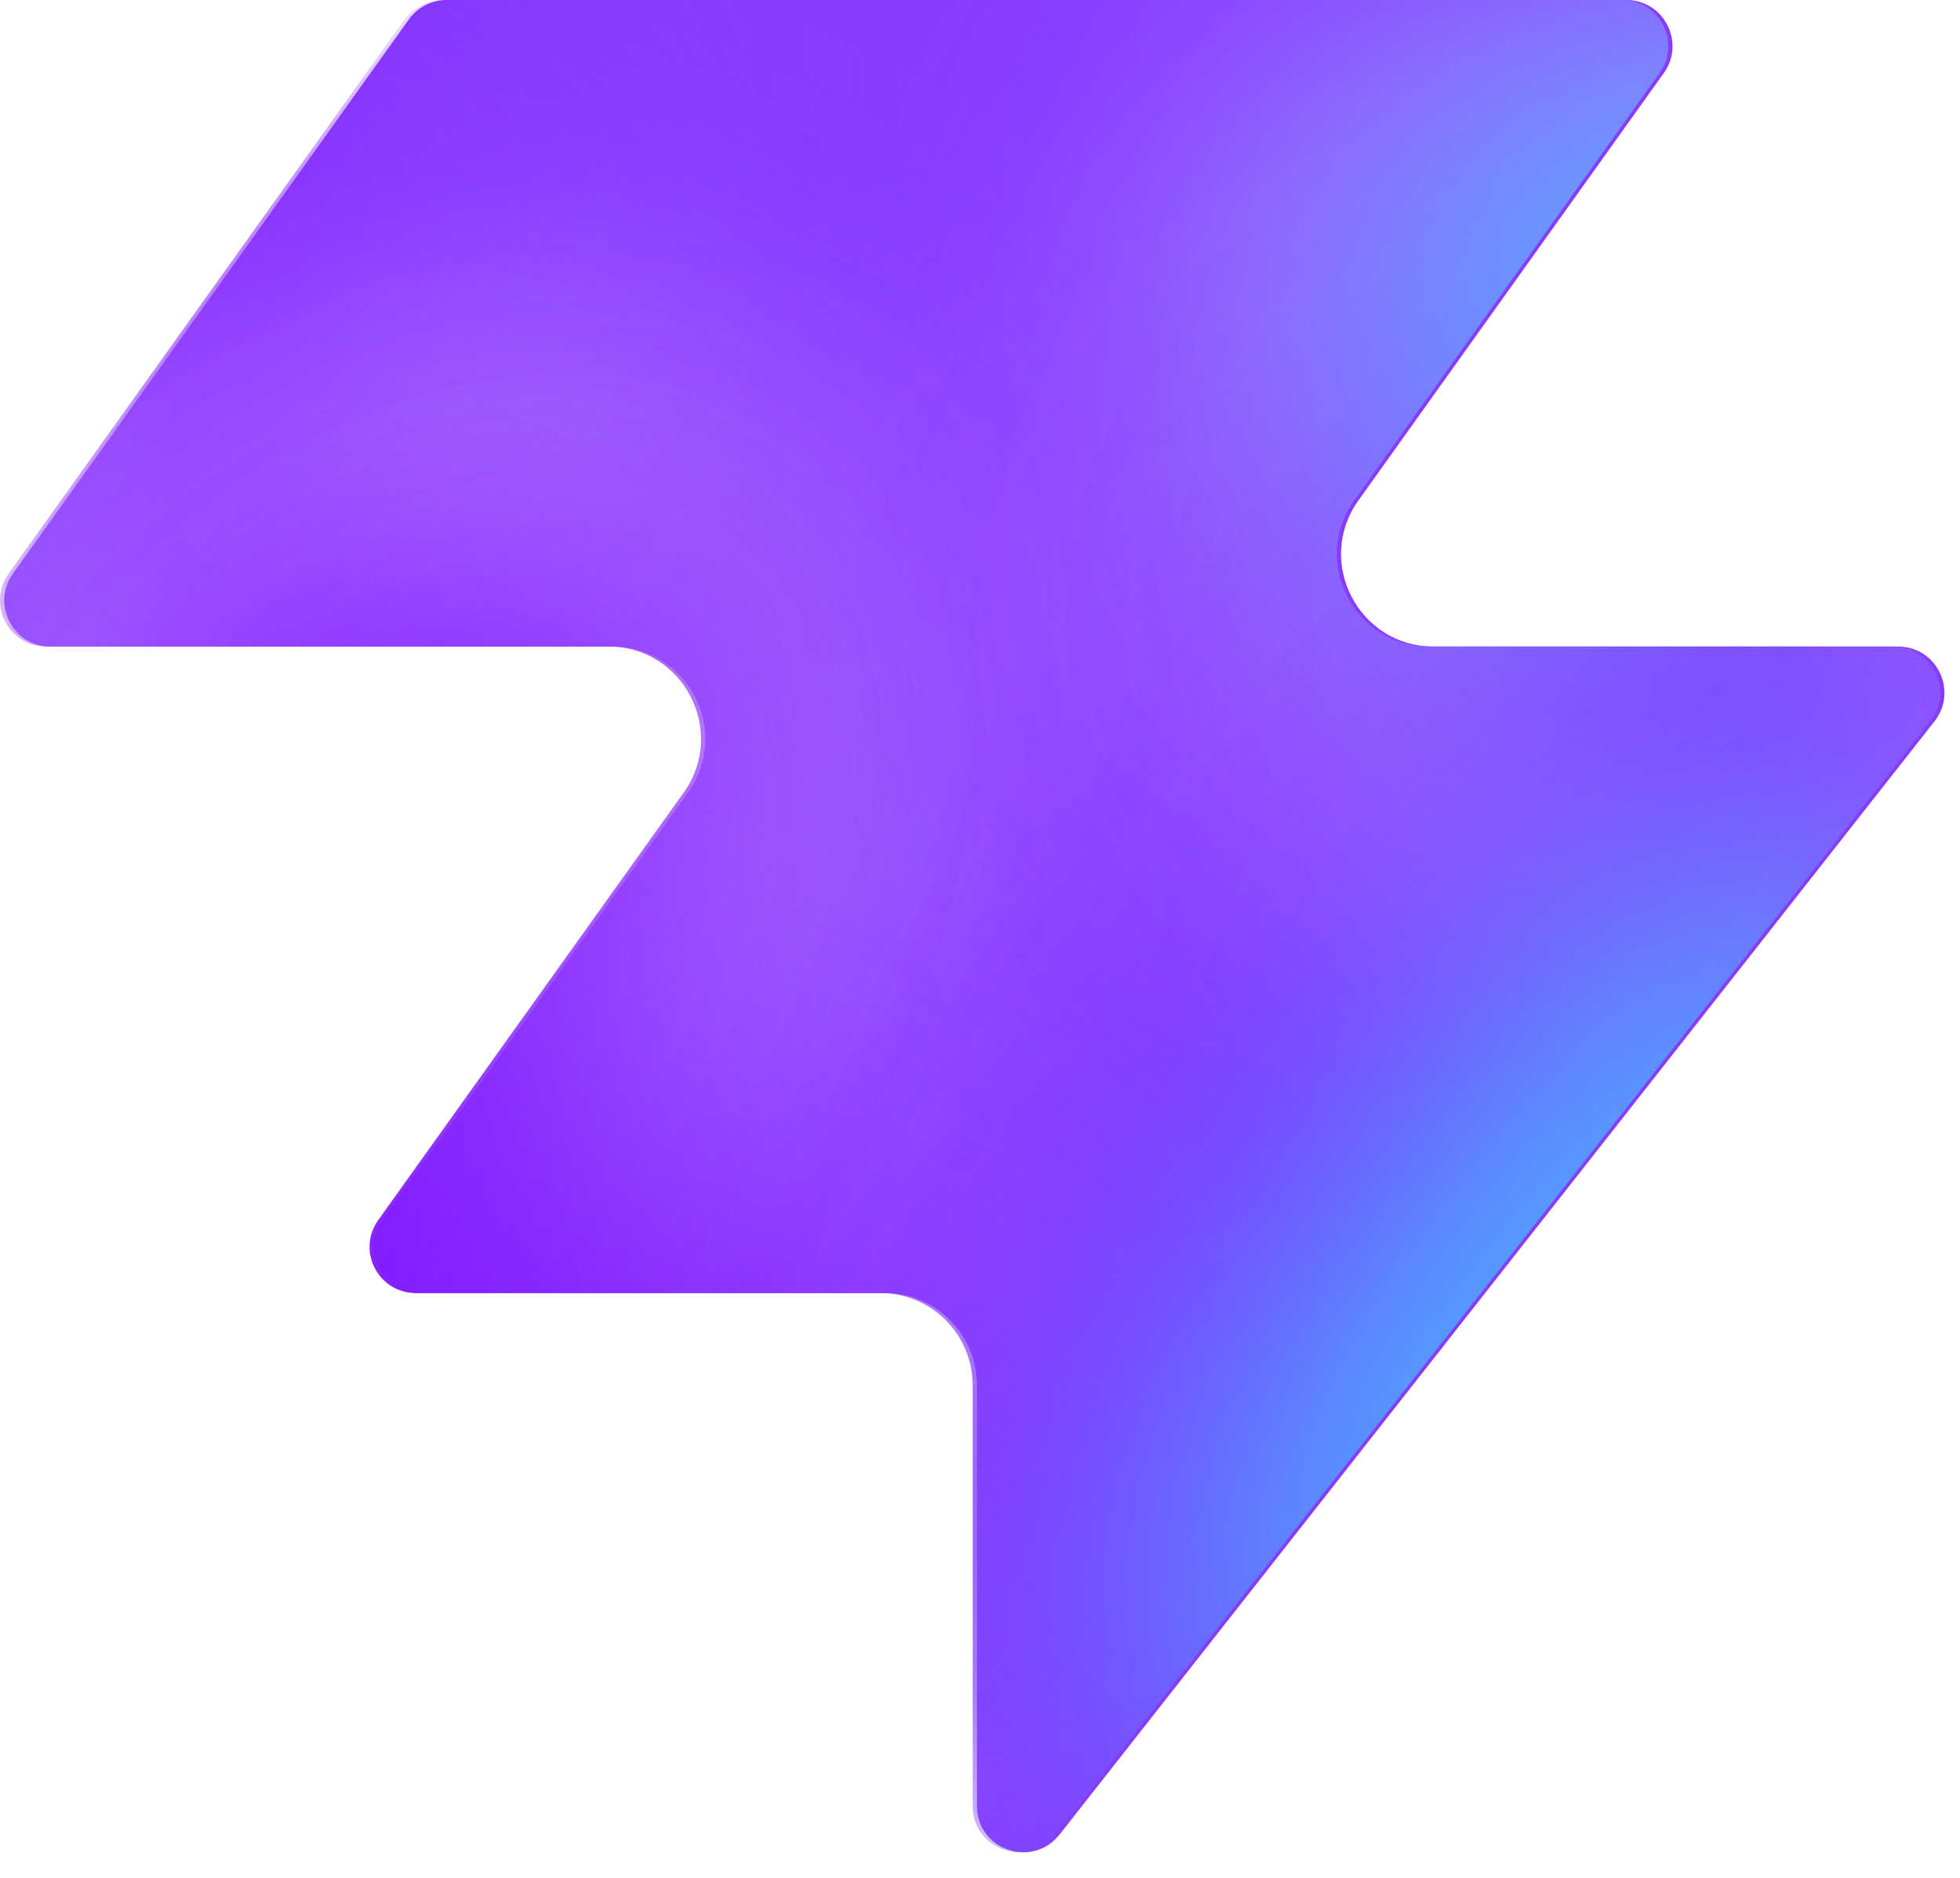
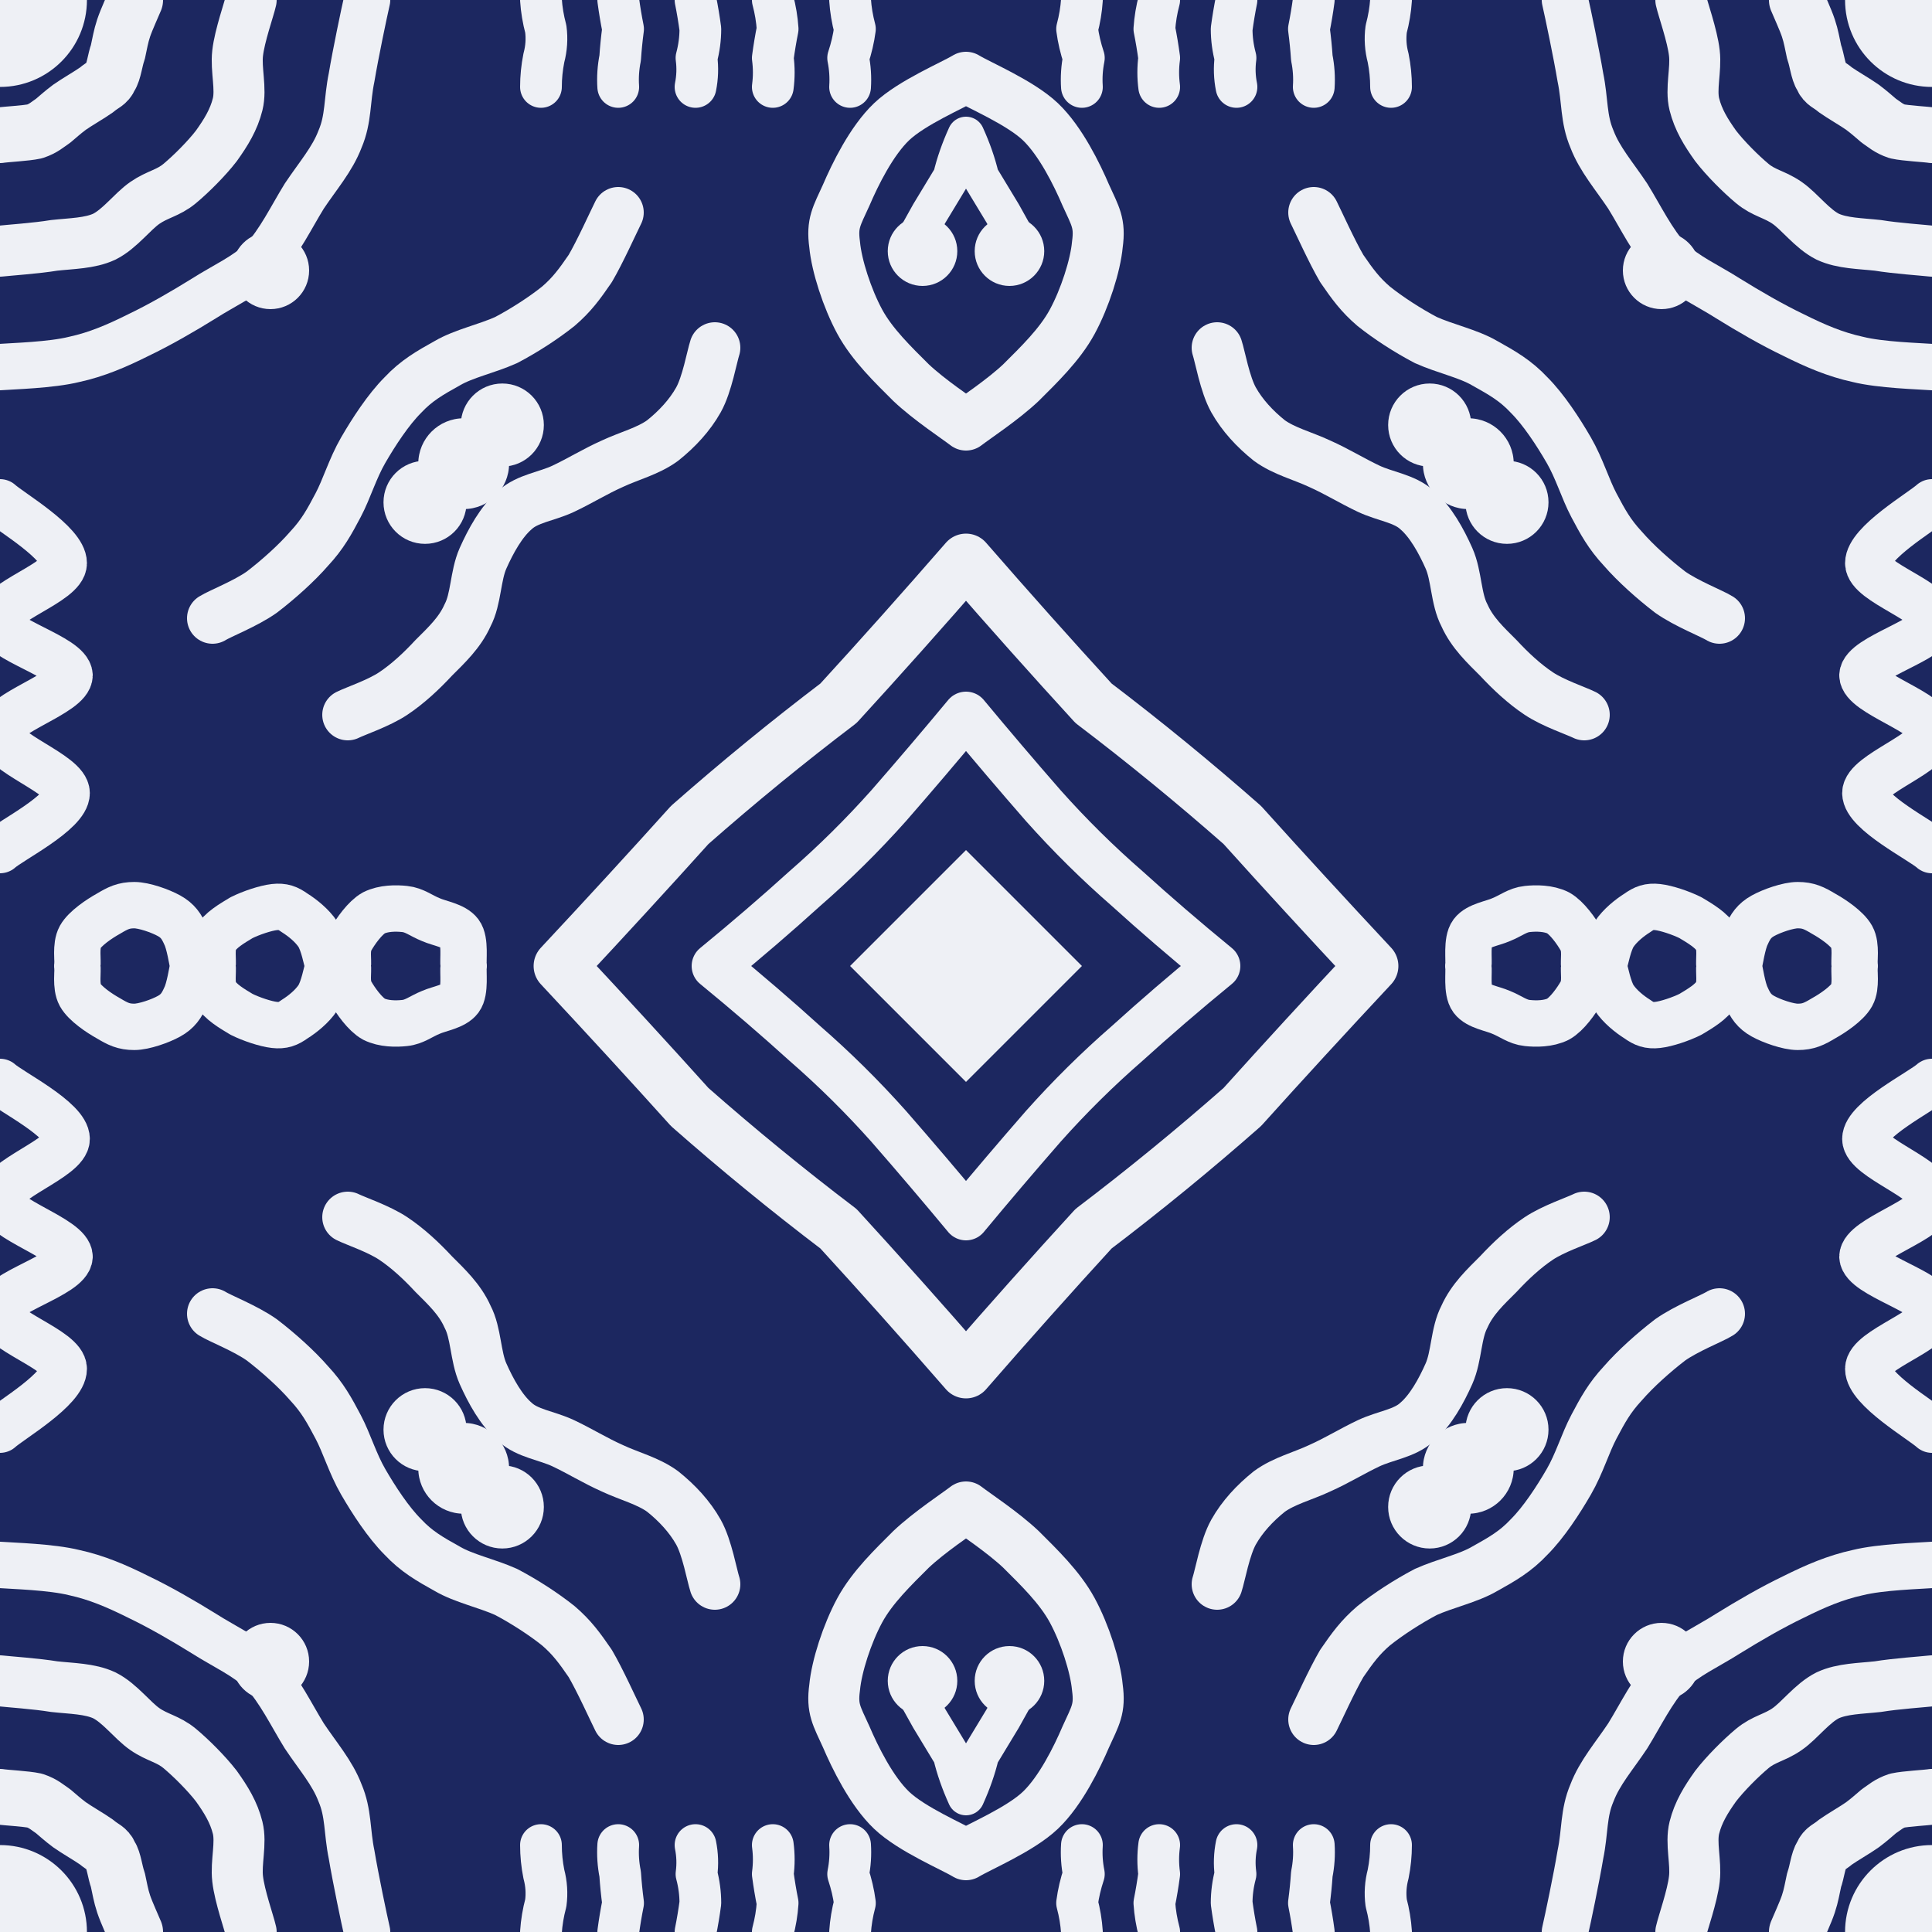
- <svg xmlns="http://www.w3.org/2000/svg" width="48" height="46" fill="none" viewBox="0 0 48 46">
-   <path fill="#863bff" d="M25.946 44.938c-.664.845-2.021.375-2.021-.698V33.937a2.26 2.26 0 0 0-2.262-2.262H10.287c-.92 0-1.456-1.04-.92-1.788l7.48-10.471c1.07-1.497 0-3.578-1.842-3.578H1.237c-.92 0-1.456-1.04-.92-1.788L10.013.474c.214-.297.556-.474.92-.474h28.894c.92 0 1.456 1.04.92 1.788l-7.48 10.471c-1.07 1.498 0 3.579 1.842 3.579h11.377c.943 0 1.473 1.088.89 1.83L25.947 44.94z" style="fill:#863bff;fill:color(display-p3 .525 .23 1);fill-opacity:1" />
-   <mask id="a" width="48" height="46" x="0" y="0" maskUnits="userSpaceOnUse" style="mask-type:alpha">
-     <path fill="#000" d="M25.842 44.938c-.664.844-2.021.375-2.021-.698V33.937a2.26 2.26 0 0 0-2.262-2.262H10.183c-.92 0-1.456-1.04-.92-1.788l7.48-10.471c1.07-1.498 0-3.579-1.842-3.579H1.133c-.92 0-1.456-1.04-.92-1.787L9.91.473c.214-.297.556-.474.92-.474h28.894c.92 0 1.456 1.04.92 1.788l-7.48 10.471c-1.07 1.498 0 3.578 1.842 3.578h11.377c.943 0 1.473 1.088.89 1.832L25.843 44.94z" style="fill:#000;fill-opacity:1" />
-   </mask>
-   <g mask="url(#a)">
-     <g filter="url(#b)">
-       <ellipse cx="5.508" cy="14.704" fill="#ede6ff" rx="5.508" ry="14.704" style="fill:#ede6ff;fill:color(display-p3 .927 .903 1);fill-opacity:1" transform="matrix(.00324 1 1 -.00324 -4.47 31.516)" />
+ <svg xmlns="http://www.w3.org/2000/svg" viewBox="0 0 200 200">
+   <defs>
+     <clipPath id="c">
+       <rect x="0" y="0" width="100" height="100" />
+     </clipPath>
+     <g id="t" clip-path="url(#c)">
+       <g fill="none" stroke="#eef0f5" stroke-linecap="round" stroke-linejoin="round">
+         <path d="M14 0 C13.8 0.5 13.1 2 12.8 2.9 C12.5 3.8 12.4 4.5 12.2 5.4 C11.9 6.2 11.8 7.4 11.4 8 C11.1 8.7 10.7 8.7 10 9.3 C9.3 9.8 7.9 10.6 7.2 11.1 C6.4 11.7 6.1 12 5.5 12.5 C4.9 12.9 4.5 13.3 3.6 13.6 C2.7 13.8 0.6 13.9 0 14" stroke-width="5.76" />
+         <path d="M26 0 C25.8 0.9 24.8 3.7 24.6 5.5 C24.4 7.2 25 9.2 24.6 10.8 C24.2 12.4 23.4 13.7 22.4 15.1 C21.4 16.4 19.8 18 18.6 19 C17.4 20 16.3 20.1 15 21 C13.7 21.9 12.4 23.7 10.8 24.5 C9.3 25.2 7.4 25.2 5.6 25.4 C3.8 25.7 0.9 25.9 0 26" stroke-width="5.28" />
+         <path d="M38 0 C37.7 1.3 36.8 5.6 36.4 8 C35.9 10.4 36.1 12.3 35.2 14.4 C34.4 16.5 32.9 18.2 31.5 20.3 C30.2 22.4 28.9 25.1 27.2 26.9 C25.4 28.6 23.3 29.5 21.1 30.9 C19 32.2 16.6 33.6 14.3 34.7 C12.1 35.8 10 36.7 7.7 37.2 C5.3 37.8 1.3 37.9 0 38" stroke-width="4.80" />
+         <path d="M100 58 Q93.3 65.7 86.8 72.8 Q78.9 78.8 71.4 85.4 Q65.1 92.4 58 100" stroke-width="5.52" />
+         <path d="M100 74 Q96.1 78.7 92 83.4 Q87.9 88 83.3 92 Q79 95.9 74 100" stroke-width="4.80" />
+         <path d="M100 8 C98.7 8.8 94.4 10.6 92.3 12.6 C90.2 14.6 88.5 18.1 87.6 20.2 C86.6 22.4 86.1 23.1 86.4 25.3 C86.6 27.5 87.7 30.9 89 33.3 C90.3 35.7 92.5 37.8 94.3 39.6 C96.2 41.4 99.1 43.3 100 44" stroke-width="5.28" />
+         <path d="M100 14 Q99 16.2 98.5 18.3 Q97.3 20.3 96.2 22.1 Q95.1 24.1 94 26" stroke-width="3.84" />
+         <path d="M8 100 C8.1 99.5 7.8 97.9 8.3 97 C8.8 96.1 10.3 95.1 11.2 94.6 C12.2 94 12.8 93.7 13.9 93.7 C14.9 93.7 16.6 94.3 17.5 94.8 C18.4 95.3 18.8 95.9 19.2 96.8 C19.6 97.6 19.9 99.5 20 100" stroke-width="4.80" />
+         <path d="M22 100 C22.1 99.5 21.8 98 22.3 97.2 C22.8 96.3 24 95.6 25 95 C26 94.5 27.5 94 28.4 93.9 C29.3 93.8 29.8 94 30.5 94.5 C31.3 95 32.3 95.8 32.9 96.7 C33.5 97.6 33.8 99.4 34 100" stroke-width="4.80" />
+         <path d="M36 100 C36.1 99.5 35.8 98.2 36.3 97.3 C36.8 96.4 37.8 95 38.7 94.5 C39.7 94 41 94 41.9 94.1 C42.9 94.2 43.6 94.8 44.6 95.2 C45.5 95.6 47 95.8 47.6 96.6 C48.2 97.4 47.9 99.4 48 100" stroke-width="4.80" />
+         <path d="M0 52 C1.1 53 6.6 56.2 6.6 58.3 C6.6 60.3 -0.3 62.3 -0.2 64.3 C-0.1 66.2 7.1 68 7.2 69.9 C7.2 71.8 0 73.8 0 75.8 C-0.1 77.9 6.9 80.1 6.9 82.1 C6.9 84.1 1.1 87 0 88" stroke-width="4.80" />
+         <path d="M56 0 Q56.1 1.5 56.5 3 Q56.7 4.5 56.3 6 Q56 7.5 56 9" stroke-width="4.32" />
+         <path d="M64 0 Q64.2 1.5 64.5 3 Q64.3 4.5 64.2 6 Q63.9 7.5 64 9" stroke-width="4.32" />
+         <path d="M72 0 Q72.3 1.5 72.5 3 Q72.5 4.5 72.1 6 Q72.3 7.5 72 9" stroke-width="4.32" />
+         <path d="M80 0 Q80.4 1.5 80.5 3 Q80.2 4.5 80 6 Q80.2 7.5 80 9" stroke-width="4.32" />
+         <path d="M88 0 Q88.1 1.5 88.5 3 Q88.3 4.5 87.8 6 Q88.1 7.5 88 9" stroke-width="4.32" />
+         <path d="M22 64 C22.8 63.5 25.4 62.5 27.1 61.3 C28.8 60 30.7 58.3 32 56.8 C33.4 55.3 34.1 54 35 52.3 C35.9 50.6 36.5 48.5 37.6 46.6 C38.7 44.7 40.2 42.4 41.7 40.9 C43.1 39.4 44.5 38.6 46.3 37.6 C48 36.6 50.4 36.1 52.4 35.2 C54.3 34.2 56.3 32.9 57.8 31.7 C59.2 30.5 60 29.4 61.1 27.8 C62.1 26.1 63.5 23 64 22" stroke-width="5.28" />
+         <path d="M36 74 C36.8 73.6 39.2 72.8 40.7 71.8 C42.2 70.8 43.6 69.5 44.9 68.1 C46.2 66.8 47.6 65.5 48.4 63.7 C49.3 62 49.2 59.6 50 57.8 C50.8 56 51.9 54 53.3 52.8 C54.6 51.6 56.6 51.4 58.3 50.6 C60 49.8 61.6 48.8 63.4 48 C65.1 47.2 67.1 46.7 68.6 45.6 C70.1 44.4 71.4 43 72.3 41.4 C73.2 39.8 73.7 36.9 74 36" stroke-width="5.28" />
+       </g>
+       <g fill="#eef0f5">
+         <path d="M0 0 L9 0 A9 9 0 0 1 0 9 Z" />
+         <path d="M100 88 L88 100 L100 100 Z" />
+         <circle cx="44" cy="52" r="4.3" />
+         <circle cx="48" cy="48" r="4.7" />
+         <circle cx="52" cy="44" r="4.3" />
+         <circle cx="95.5" cy="26" r="3.6" />
+         <circle cx="28" cy="28" r="4" />
+       </g>
    </g>
-     <g filter="url(#c)">
-       <ellipse cx="10.399" cy="29.851" fill="#ede6ff" rx="10.399" ry="29.851" style="fill:#ede6ff;fill:color(display-p3 .927 .903 1);fill-opacity:1" transform="matrix(.00324 1 1 -.00324 -39.328 7.883)" />
-     </g>
-     <g filter="url(#d)">
-       <ellipse cx="5.508" cy="30.487" fill="#7e14ff" rx="5.508" ry="30.487" style="fill:#7e14ff;fill:color(display-p3 .492 .077 1);fill-opacity:1" transform="rotate(89.814 -25.913 -14.639)scale(1 -1)" />
-     </g>
-     <g filter="url(#e)">
-       <ellipse cx="5.508" cy="30.599" fill="#7e14ff" rx="5.508" ry="30.599" style="fill:#7e14ff;fill:color(display-p3 .492 .077 1);fill-opacity:1" transform="rotate(89.814 -32.644 -3.334)scale(1 -1)" />
-     </g>
-     <g filter="url(#f)">
-       <ellipse cx="5.508" cy="30.599" fill="#7e14ff" rx="5.508" ry="30.599" style="fill:#7e14ff;fill:color(display-p3 .492 .077 1);fill-opacity:1" transform="matrix(.00324 1 1 -.00324 -34.34 30.47)" />
-     </g>
-     <g filter="url(#g)">
-       <ellipse cx="14.072" cy="22.078" fill="#ede6ff" rx="14.072" ry="22.078" style="fill:#ede6ff;fill:color(display-p3 .927 .903 1);fill-opacity:1" transform="rotate(93.35 24.506 48.493)scale(-1 1)" />
-     </g>
-     <g filter="url(#h)">
-       <ellipse cx="3.47" cy="21.501" fill="#7e14ff" rx="3.47" ry="21.501" style="fill:#7e14ff;fill:color(display-p3 .492 .077 1);fill-opacity:1" transform="rotate(89.009 28.708 47.59)scale(-1 1)" />
-     </g>
-     <g filter="url(#i)">
-       <ellipse cx="3.47" cy="21.501" fill="#7e14ff" rx="3.47" ry="21.501" style="fill:#7e14ff;fill:color(display-p3 .492 .077 1);fill-opacity:1" transform="rotate(89.009 28.708 47.59)scale(-1 1)" />
-     </g>
-     <g filter="url(#j)">
-       <ellipse cx=".387" cy="8.972" fill="#7e14ff" rx="4.407" ry="29.108" style="fill:#7e14ff;fill:color(display-p3 .492 .077 1);fill-opacity:1" transform="rotate(39.51 .387 8.972)" />
-     </g>
-     <g filter="url(#k)">
-       <ellipse cx="47.523" cy="-6.092" fill="#7e14ff" rx="4.407" ry="29.108" style="fill:#7e14ff;fill:color(display-p3 .492 .077 1);fill-opacity:1" transform="rotate(37.892 47.523 -6.092)" />
-     </g>
-     <g filter="url(#l)">
-       <ellipse cx="41.412" cy="6.333" fill="#47bfff" rx="5.971" ry="9.665" style="fill:#47bfff;fill:color(display-p3 .28 .748 1);fill-opacity:1" transform="rotate(37.892 41.412 6.333)" />
-     </g>
-     <g filter="url(#m)">
-       <ellipse cx="-1.879" cy="38.332" fill="#7e14ff" rx="4.407" ry="29.108" style="fill:#7e14ff;fill:color(display-p3 .492 .077 1);fill-opacity:1" transform="rotate(37.892 -1.88 38.332)" />
-     </g>
-     <g filter="url(#n)">
-       <ellipse cx="-1.879" cy="38.332" fill="#7e14ff" rx="4.407" ry="29.108" style="fill:#7e14ff;fill:color(display-p3 .492 .077 1);fill-opacity:1" transform="rotate(37.892 -1.88 38.332)" />
-     </g>
-     <g filter="url(#o)">
-       <ellipse cx="35.651" cy="29.907" fill="#7e14ff" rx="4.407" ry="29.108" style="fill:#7e14ff;fill:color(display-p3 .492 .077 1);fill-opacity:1" transform="rotate(37.892 35.651 29.907)" />
-     </g>
-     <g filter="url(#p)">
-       <ellipse cx="38.418" cy="32.4" fill="#47bfff" rx="5.971" ry="15.297" style="fill:#47bfff;fill:color(display-p3 .28 .748 1);fill-opacity:1" transform="rotate(37.892 38.418 32.4)" />
-     </g>
-   </g>
-   <defs>
-     <filter id="b" width="60.045" height="41.654" x="-19.77" y="16.149" color-interpolation-filters="sRGB" filterUnits="userSpaceOnUse">
-       <feFlood flood-opacity="0" result="BackgroundImageFix" />
-       <feBlend in="SourceGraphic" in2="BackgroundImageFix" result="shape" />
-       <feGaussianBlur result="effect1_foregroundBlur_2002_17158" stdDeviation="7.659" />
-     </filter>
-     <filter id="c" width="90.34" height="51.437" x="-54.613" y="-7.533" color-interpolation-filters="sRGB" filterUnits="userSpaceOnUse">
-       <feFlood flood-opacity="0" result="BackgroundImageFix" />
-       <feBlend in="SourceGraphic" in2="BackgroundImageFix" result="shape" />
-       <feGaussianBlur result="effect1_foregroundBlur_2002_17158" stdDeviation="7.659" />
-     </filter>
-     <filter id="d" width="79.355" height="29.4" x="-49.64" y="2.03" color-interpolation-filters="sRGB" filterUnits="userSpaceOnUse">
-       <feFlood flood-opacity="0" result="BackgroundImageFix" />
-       <feBlend in="SourceGraphic" in2="BackgroundImageFix" result="shape" />
-       <feGaussianBlur result="effect1_foregroundBlur_2002_17158" stdDeviation="4.596" />
-     </filter>
-     <filter id="e" width="79.579" height="29.4" x="-45.045" y="20.029" color-interpolation-filters="sRGB" filterUnits="userSpaceOnUse">
-       <feFlood flood-opacity="0" result="BackgroundImageFix" />
-       <feBlend in="SourceGraphic" in2="BackgroundImageFix" result="shape" />
-       <feGaussianBlur result="effect1_foregroundBlur_2002_17158" stdDeviation="4.596" />
-     </filter>
-     <filter id="f" width="79.579" height="29.4" x="-43.513" y="21.178" color-interpolation-filters="sRGB" filterUnits="userSpaceOnUse">
-       <feFlood flood-opacity="0" result="BackgroundImageFix" />
-       <feBlend in="SourceGraphic" in2="BackgroundImageFix" result="shape" />
-       <feGaussianBlur result="effect1_foregroundBlur_2002_17158" stdDeviation="4.596" />
-     </filter>
-     <filter id="g" width="74.749" height="58.852" x="15.756" y="-17.901" color-interpolation-filters="sRGB" filterUnits="userSpaceOnUse">
-       <feFlood flood-opacity="0" result="BackgroundImageFix" />
-       <feBlend in="SourceGraphic" in2="BackgroundImageFix" result="shape" />
-       <feGaussianBlur result="effect1_foregroundBlur_2002_17158" stdDeviation="7.659" />
-     </filter>
-     <filter id="h" width="61.377" height="25.362" x="23.548" y="2.284" color-interpolation-filters="sRGB" filterUnits="userSpaceOnUse">
-       <feFlood flood-opacity="0" result="BackgroundImageFix" />
-       <feBlend in="SourceGraphic" in2="BackgroundImageFix" result="shape" />
-       <feGaussianBlur result="effect1_foregroundBlur_2002_17158" stdDeviation="4.596" />
-     </filter>
-     <filter id="i" width="61.377" height="25.362" x="23.548" y="2.284" color-interpolation-filters="sRGB" filterUnits="userSpaceOnUse">
-       <feFlood flood-opacity="0" result="BackgroundImageFix" />
-       <feBlend in="SourceGraphic" in2="BackgroundImageFix" result="shape" />
-       <feGaussianBlur result="effect1_foregroundBlur_2002_17158" stdDeviation="4.596" />
-     </filter>
-     <filter id="j" width="56.045" height="63.649" x="-27.636" y="-22.853" color-interpolation-filters="sRGB" filterUnits="userSpaceOnUse">
-       <feFlood flood-opacity="0" result="BackgroundImageFix" />
-       <feBlend in="SourceGraphic" in2="BackgroundImageFix" result="shape" />
-       <feGaussianBlur result="effect1_foregroundBlur_2002_17158" stdDeviation="4.596" />
-     </filter>
-     <filter id="k" width="54.814" height="64.646" x="20.116" y="-38.415" color-interpolation-filters="sRGB" filterUnits="userSpaceOnUse">
-       <feFlood flood-opacity="0" result="BackgroundImageFix" />
-       <feBlend in="SourceGraphic" in2="BackgroundImageFix" result="shape" />
-       <feGaussianBlur result="effect1_foregroundBlur_2002_17158" stdDeviation="4.596" />
-     </filter>
-     <filter id="l" width="33.541" height="35.313" x="24.641" y="-11.323" color-interpolation-filters="sRGB" filterUnits="userSpaceOnUse">
-       <feFlood flood-opacity="0" result="BackgroundImageFix" />
-       <feBlend in="SourceGraphic" in2="BackgroundImageFix" result="shape" />
-       <feGaussianBlur result="effect1_foregroundBlur_2002_17158" stdDeviation="4.596" />
-     </filter>
-     <filter id="m" width="54.814" height="64.646" x="-29.286" y="6.009" color-interpolation-filters="sRGB" filterUnits="userSpaceOnUse">
-       <feFlood flood-opacity="0" result="BackgroundImageFix" />
-       <feBlend in="SourceGraphic" in2="BackgroundImageFix" result="shape" />
-       <feGaussianBlur result="effect1_foregroundBlur_2002_17158" stdDeviation="4.596" />
-     </filter>
-     <filter id="n" width="54.814" height="64.646" x="-29.286" y="6.009" color-interpolation-filters="sRGB" filterUnits="userSpaceOnUse">
-       <feFlood flood-opacity="0" result="BackgroundImageFix" />
-       <feBlend in="SourceGraphic" in2="BackgroundImageFix" result="shape" />
-       <feGaussianBlur result="effect1_foregroundBlur_2002_17158" stdDeviation="4.596" />
-     </filter>
-     <filter id="o" width="54.814" height="64.646" x="8.244" y="-2.416" color-interpolation-filters="sRGB" filterUnits="userSpaceOnUse">
-       <feFlood flood-opacity="0" result="BackgroundImageFix" />
-       <feBlend in="SourceGraphic" in2="BackgroundImageFix" result="shape" />
-       <feGaussianBlur result="effect1_foregroundBlur_2002_17158" stdDeviation="4.596" />
-     </filter>
-     <filter id="p" width="39.409" height="43.623" x="18.713" y="10.588" color-interpolation-filters="sRGB" filterUnits="userSpaceOnUse">
-       <feFlood flood-opacity="0" result="BackgroundImageFix" />
-       <feBlend in="SourceGraphic" in2="BackgroundImageFix" result="shape" />
-       <feGaussianBlur result="effect1_foregroundBlur_2002_17158" stdDeviation="4.596" />
-     </filter>
  </defs>
+   <rect x="0" y="0" width="200" height="200" fill="#1c2760" />
+   <use href="#t" />
+   <use href="#t" transform="translate(200 0) scale(-1 1)" />
+   <use href="#t" transform="translate(0 200) scale(1 -1)" />
+   <use href="#t" transform="translate(200 200) scale(-1 -1)" />
</svg>
